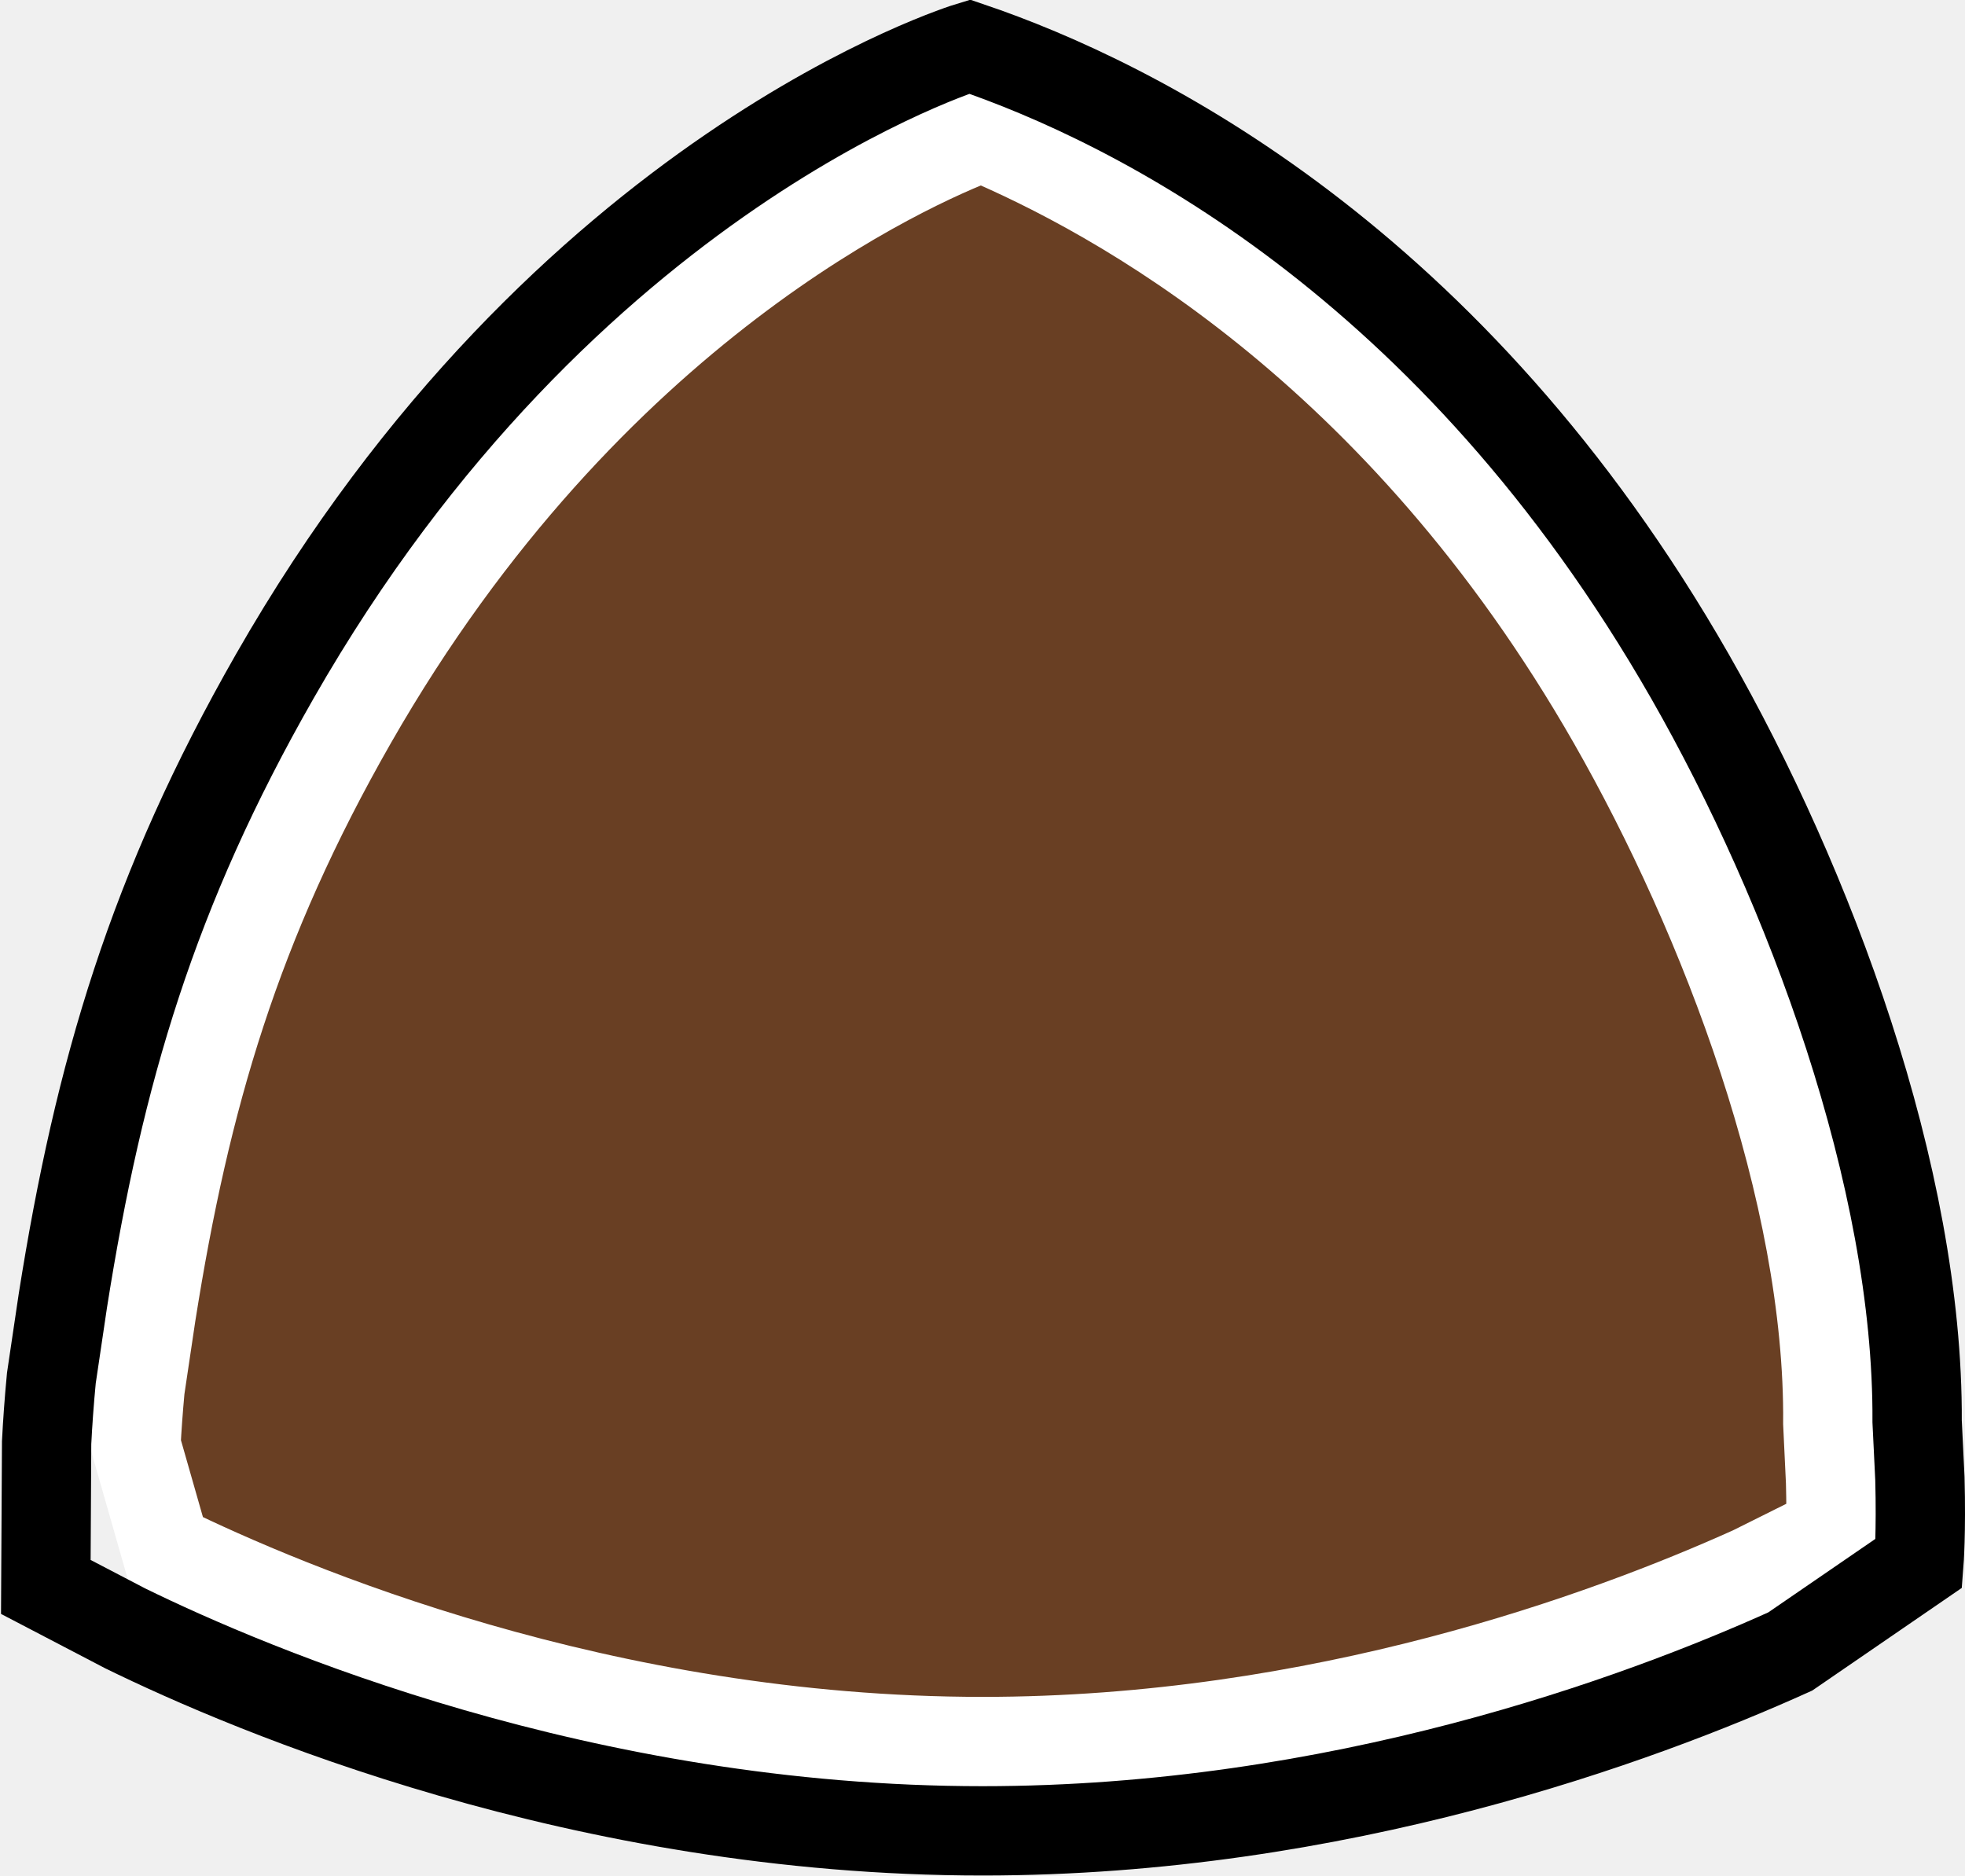
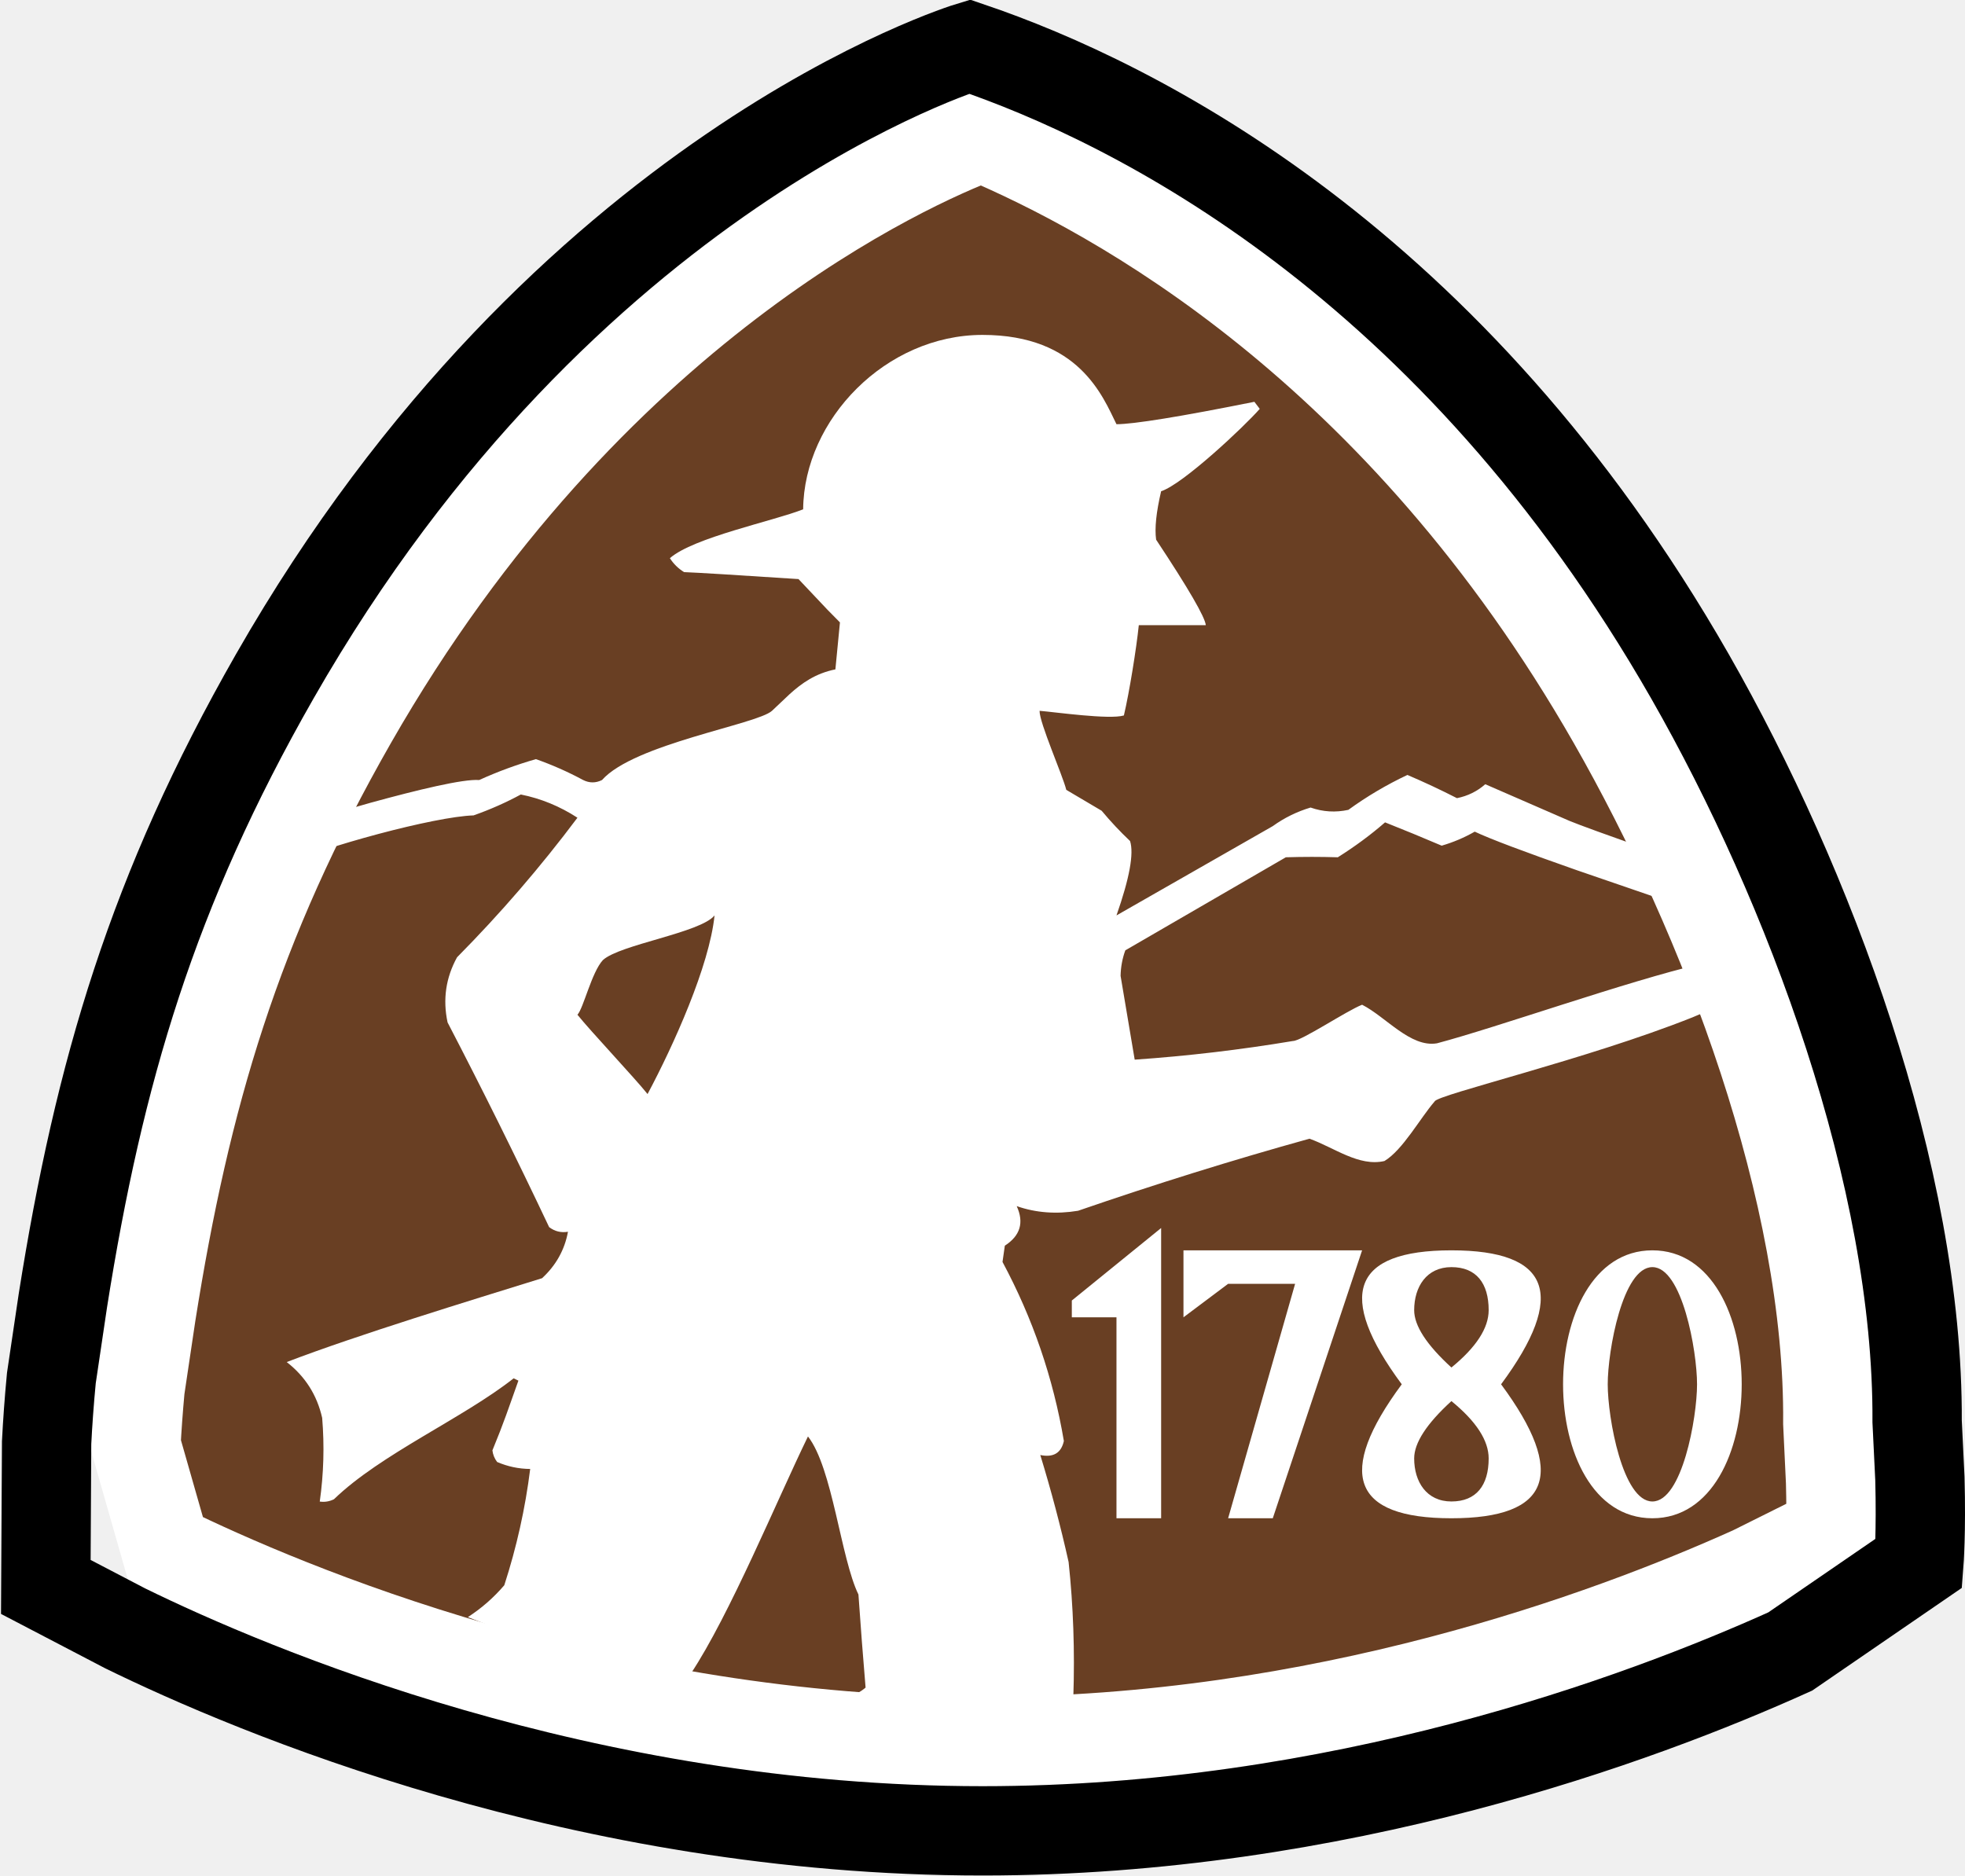
<svg xmlns="http://www.w3.org/2000/svg" width="22" height="21">
  <g fill="none" fill-rule="evenodd">
    <path stroke="#FFF" d="M10.989,1.535 C12.493,2.172 15.655,3.876 18.054,8.072 C19.311,10.271 20.487,13.352 20.464,15.937 L20.495,16.592 C20.501,16.822 20.501,17.01 20.498,17.148 L19.615,17.588 C17.992,18.319 14.787,19.5 11.001,19.5 C6.74,19.5 3.215,18.007 1.853,17.34 L1.522,16.182 C1.532,15.99 1.547,15.779 1.568,15.551 L1.692,14.719 C2.077,12.286 2.643,10.346 3.943,8.071 C6.608,3.41 10.192,1.838 10.989,1.535 Z" stroke-linejoin="square" fill="#693F23" />
    <path stroke="#000" d="M10.855,0.522 C12.706,1.15 16.258,2.917 18.922,7.575 C20.255,9.907 21.479,13.175 21.464,15.916 L21.495,16.554 C21.511,17.158 21.484,17.503 21.484,17.503 L20.043,18.492 C18.349,19.257 14.981,20.5 11.001,20.5 C6.524,20.5 2.821,18.928 1.402,18.233 L0.513,17.769 L0.522,16.152 C0.533,15.934 0.55,15.693 0.575,15.431 L0.704,14.562 C1.109,12.004 1.708,9.967 3.075,7.575 C6.323,1.892 10.855,0.522 10.855,0.522 Z" />
+     <path d="M11,3.75 C12.081,3.75 12.348,4.442 12.5,4.75 C12.696,4.749 13.211,4.666 14.044,4.499 L14.104,4.578 C13.934,4.773 13.241,5.425 13,5.5 C12.945,5.735 12.926,5.916 12.944,6.043 C13.307,6.591 13.492,6.911 13.5,7 L12.75,7 C12.723,7.262 12.644,7.752 12.583,8.011 C12.421,8.06 11.812,7.973 11.639,7.959 C11.636,8.091 11.899,8.684 11.938,8.844 L12.334,9.078 C12.434,9.198 12.54,9.311 12.652,9.417 C12.697,9.556 12.646,9.834 12.5,10.25 L14.25,9.25 C14.379,9.157 14.52,9.088 14.673,9.042 C14.812,9.091 14.953,9.099 15.096,9.068 C15.304,8.917 15.524,8.787 15.757,8.677 C15.947,8.758 16.132,8.845 16.312,8.937 C16.432,8.913 16.538,8.861 16.629,8.781 L17.573,9.192 C17.682,9.237 17.982,9.346 18.473,9.52 C18.45,9.685 18.523,9.878 18.694,10.101 L17.652,9.743 C17.062,9.536 16.682,9.393 16.511,9.312 C16.394,9.379 16.271,9.431 16.141,9.469 C15.928,9.378 15.716,9.291 15.507,9.208 C15.344,9.35 15.167,9.48 14.978,9.599 C14.785,9.593 14.591,9.593 14.396,9.599 L12.599,10.641 C12.566,10.731 12.548,10.827 12.546,10.927 L12.704,11.865 C13.298,11.824 13.889,11.754 14.476,11.656 C14.572,11.656 15.074,11.319 15.25,11.25 C15.517,11.386 15.792,11.732 16.088,11.682 C16.761,11.504 18.229,10.983 19.045,10.793 L19.11,10.779 L19.141,10.941 C19.152,10.998 19.168,11.06 19.197,11.132 L19.255,11.262 L18.947,11.392 C17.765,11.863 16.085,12.258 16.062,12.333 C15.898,12.522 15.706,12.876 15.5,13 C15.214,13.066 14.939,12.85 14.661,12.75 C13.796,12.99 12.932,13.26 12.07,13.557 C11.827,13.597 11.598,13.58 11.383,13.505 C11.467,13.689 11.423,13.836 11.25,13.948 L11.224,14.13 C11.563,14.762 11.792,15.43 11.911,16.135 C11.881,16.27 11.793,16.322 11.647,16.292 C11.768,16.687 11.874,17.086 11.964,17.49 C12.017,17.984 12.034,18.487 12.017,19 L12.176,19 C13.432,18.882 14.761,18.696 16.06,18.404 C14.365,19.134 12.762,19.5 11.25,19.5 C8.672,19.5 7.634,19.154 6.657,18.721 L5.959,18.405 C5.737,18.306 5.501,18.206 5.238,18.107 C5.391,18.008 5.527,17.889 5.646,17.75 C5.784,17.324 5.881,16.89 5.936,16.448 C5.808,16.447 5.685,16.421 5.566,16.37 C5.537,16.332 5.519,16.289 5.513,16.24 C5.645,15.919 5.689,15.781 5.804,15.459 L5.751,15.433 C5.181,15.882 4.262,16.281 3.739,16.787 C3.689,16.812 3.636,16.821 3.58,16.813 C3.624,16.502 3.633,16.189 3.607,15.876 C3.549,15.62 3.417,15.412 3.21,15.251 C4,14.948 5.255,14.565 6.069,14.312 C6.225,14.168 6.322,13.994 6.359,13.792 C6.281,13.805 6.211,13.788 6.148,13.74 C5.782,12.966 5.403,12.202 5.011,11.448 C4.956,11.191 4.991,10.948 5.117,10.719 C5.604,10.227 6.053,9.706 6.465,9.156 C6.268,9.028 6.056,8.941 5.831,8.896 C5.665,8.986 5.489,9.064 5.302,9.13 C4.868,9.143 3.625,9.478 3.112,9.71 L3.059,9.736 C3.047,9.59 3.027,9.454 3,9.326 L3.008,9.315 L4.154,8.987 C4.672,8.845 5.186,8.72 5.365,8.734 C5.569,8.641 5.781,8.563 6,8.5 C6.182,8.564 6.358,8.642 6.529,8.734 C6.599,8.769 6.67,8.769 6.74,8.734 C7.099,8.329 8.478,8.111 8.643,7.959 L8.841,7.772 C8.977,7.649 9.13,7.54 9.353,7.495 L9.404,6.969 L9.264,6.827 C9.203,6.763 9.095,6.649 8.94,6.484 C8.24,6.438 7.813,6.412 7.659,6.406 C7.594,6.366 7.541,6.314 7.5,6.25 C7.764,6.018 8.657,5.835 8.992,5.703 C9.001,4.696 9.919,3.75 11,3.75 Z M9.046,16.084 C8.704,16.786 8.168,18.087 7.734,18.74 C7.825,18.814 7.931,18.858 8.051,18.87 C8.455,18.936 8.86,18.979 9.268,19 C9.437,19.028 9.578,18.993 9.691,18.896 C9.662,18.549 9.635,18.202 9.611,17.854 C9.412,17.444 9.322,16.438 9.046,16.084 Z M8,10.25 C7.842,10.445 6.941,10.575 6.75,10.75 C6.624,10.886 6.532,11.291 6.465,11.362 C6.613,11.547 7.102,12.065 7.25,12.25 C7.541,11.705 7.942,10.816 8,10.25 Z" fill="#FFF" />
+     <path d="M12,14.75 L12,14.562 L13,13.75 L13,17 L12.5,17 L12.5,14.75 L12,14.75 Z M18.5,14 C19.167,14 19.5,14.75 19.5,15.5 C19.5,16.25 19.167,17 18.5,17 C17.833,17 17.5,16.25 17.5,15.5 C17.5,14.75 17.833,14 18.5,14 Z M18.5,14.188 C18.167,14.188 18,15.125 18,15.5 C18,15.875 18.167,16.812 18.5,16.812 C18.833,16.812 19,15.875 19,15.5 C19,15.125 18.833,14.188 18.5,14.188 Z M16.25,14 C17.361,14 17.546,14.5 16.806,15.5 C17.546,16.5 17.361,17 16.25,17 C15.139,17 14.954,16.5 15.694,15.5 C14.954,14.5 15.139,14 16.25,14 Z M16.25,15.688 C15.972,15.942 15.833,16.156 15.833,16.33 C15.833,16.592 15.972,16.812 16.25,16.812 C16.528,16.812 16.667,16.632 16.667,16.33 C16.667,16.13 16.528,15.915 16.25,15.688 Z M16.25,14.188 C15.972,14.188 15.833,14.408 15.833,14.67 C15.833,14.844 15.972,15.058 16.25,15.312 C16.528,15.085 16.667,14.87 16.667,14.67 C16.667,14.368 16.528,14.188 16.25,14.188 Z M13.25,14.75 L13.25,14 L15.25,14 L14.25,17 L13.75,17 L14.5,14.375 L13.75,14.375 L13.25,14.75 Z" fill="#FFF" />
  </g>
</svg>
